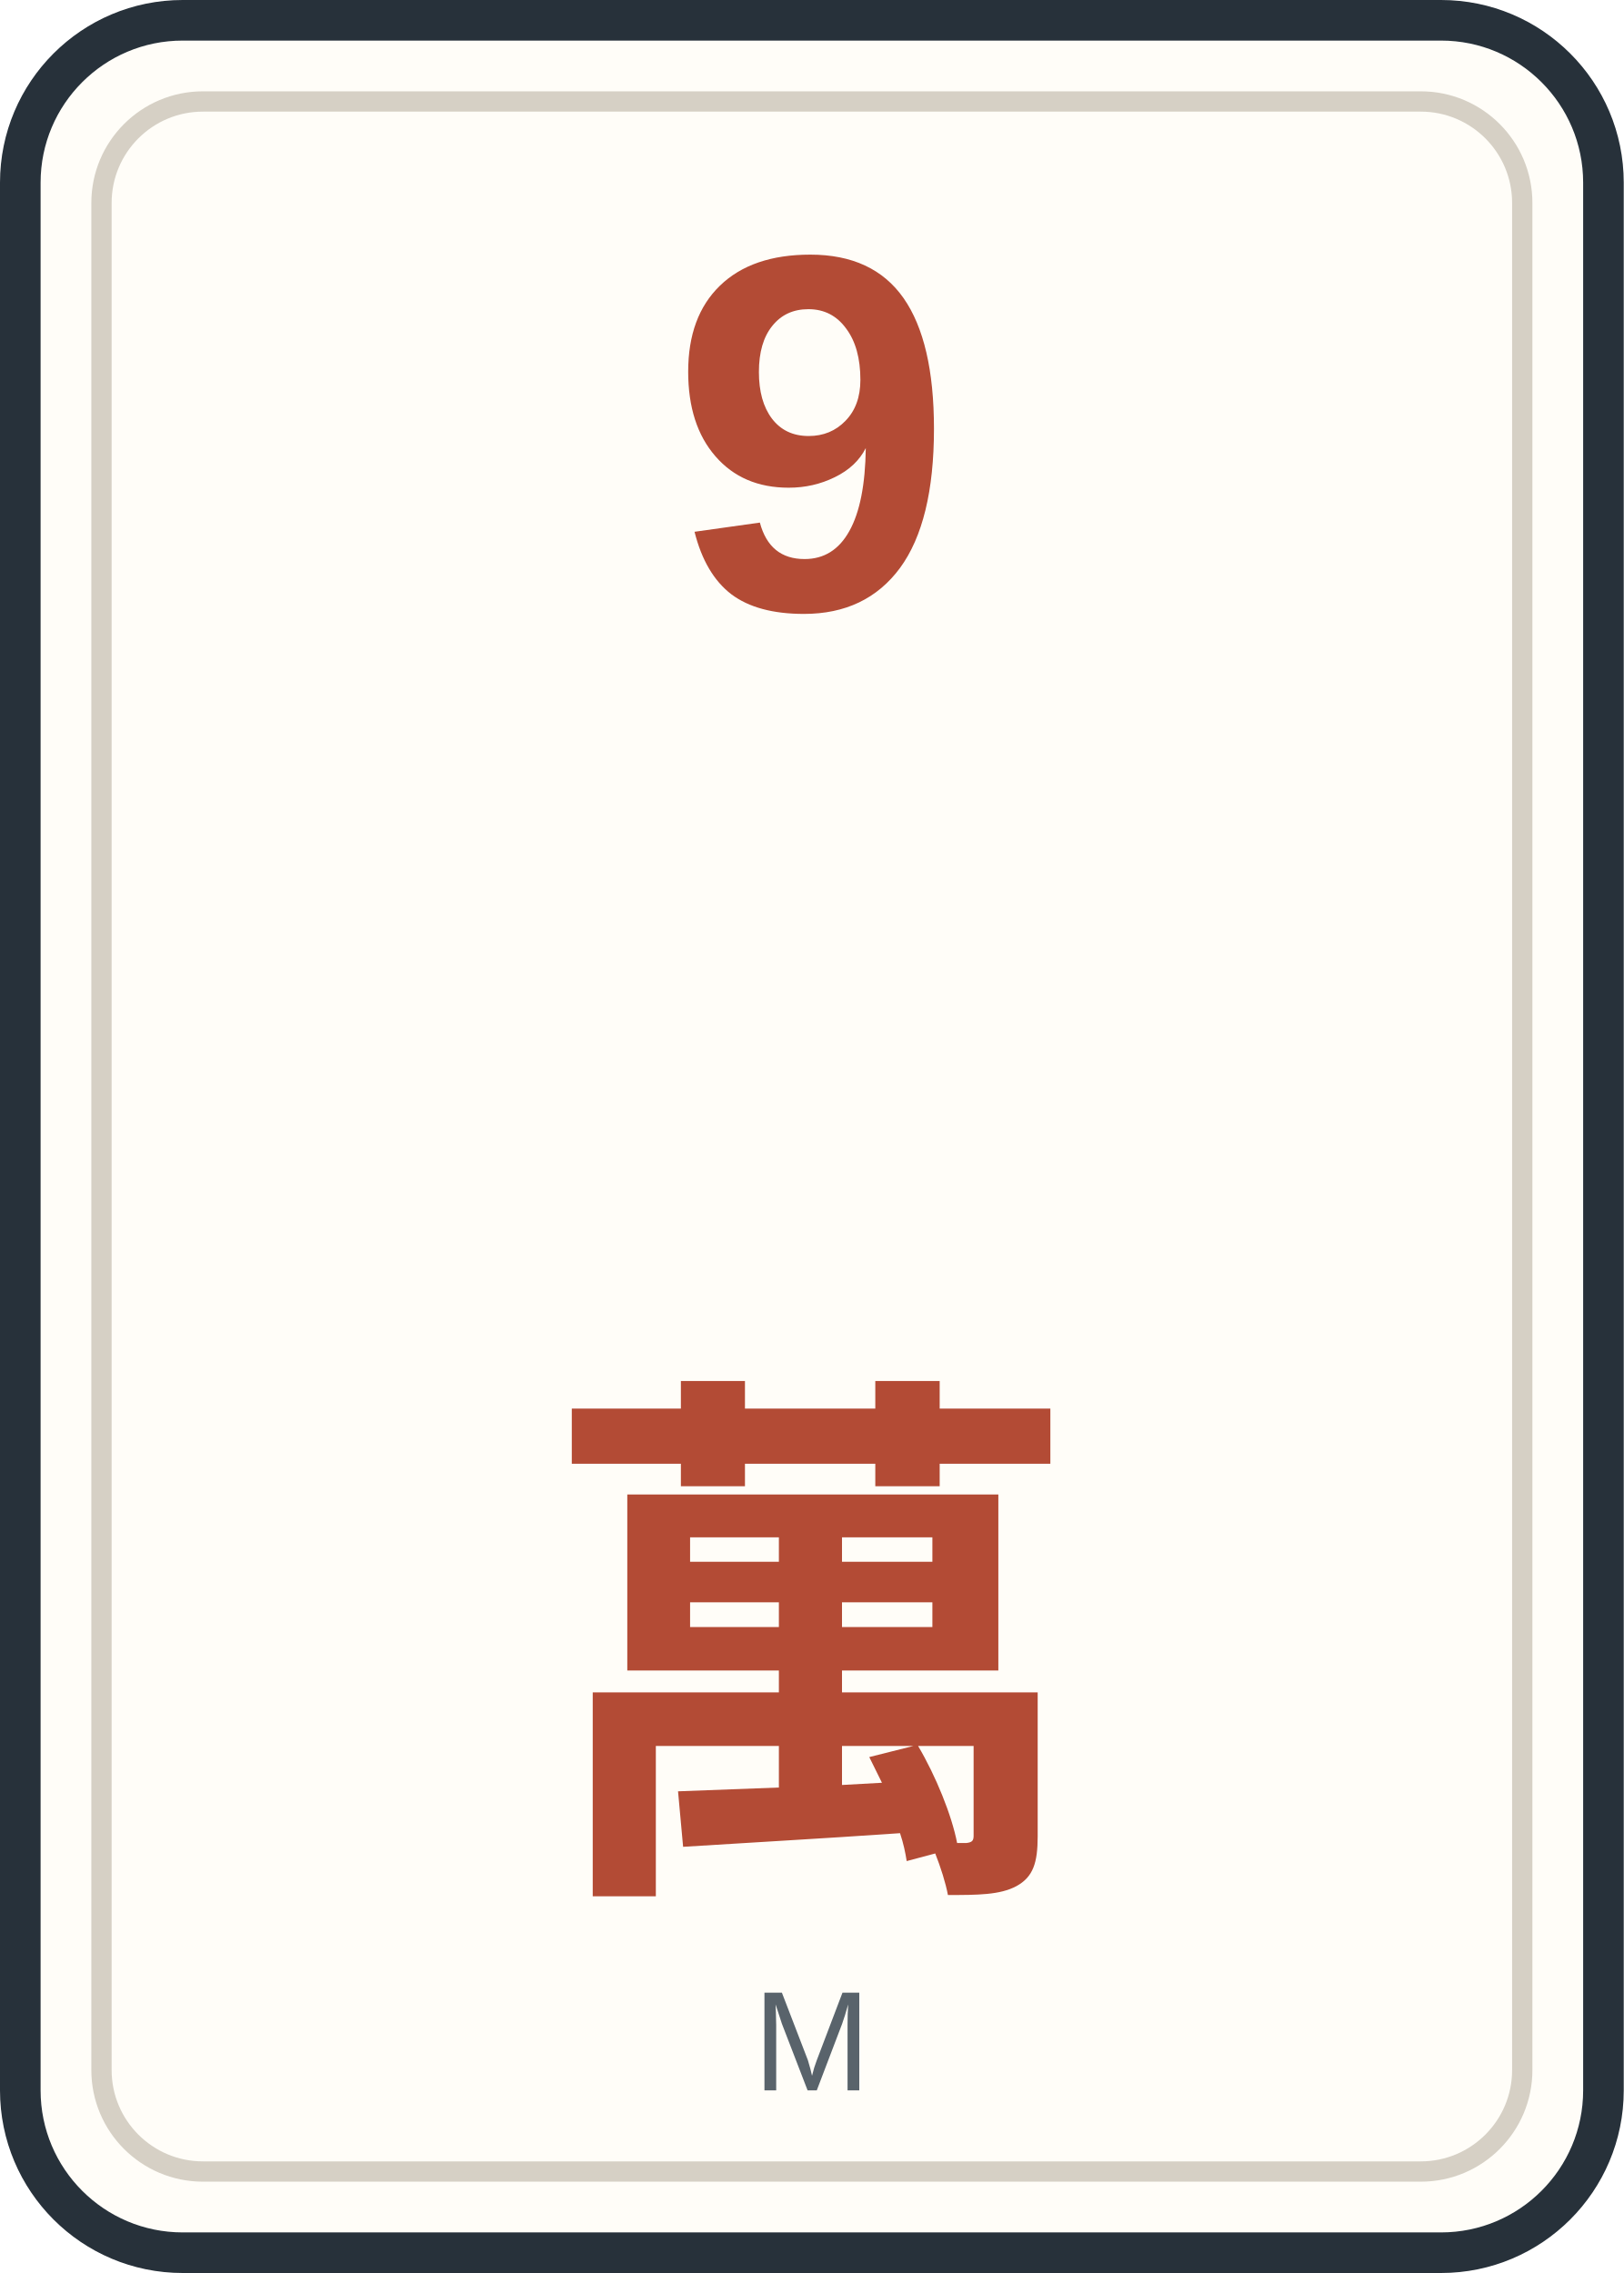
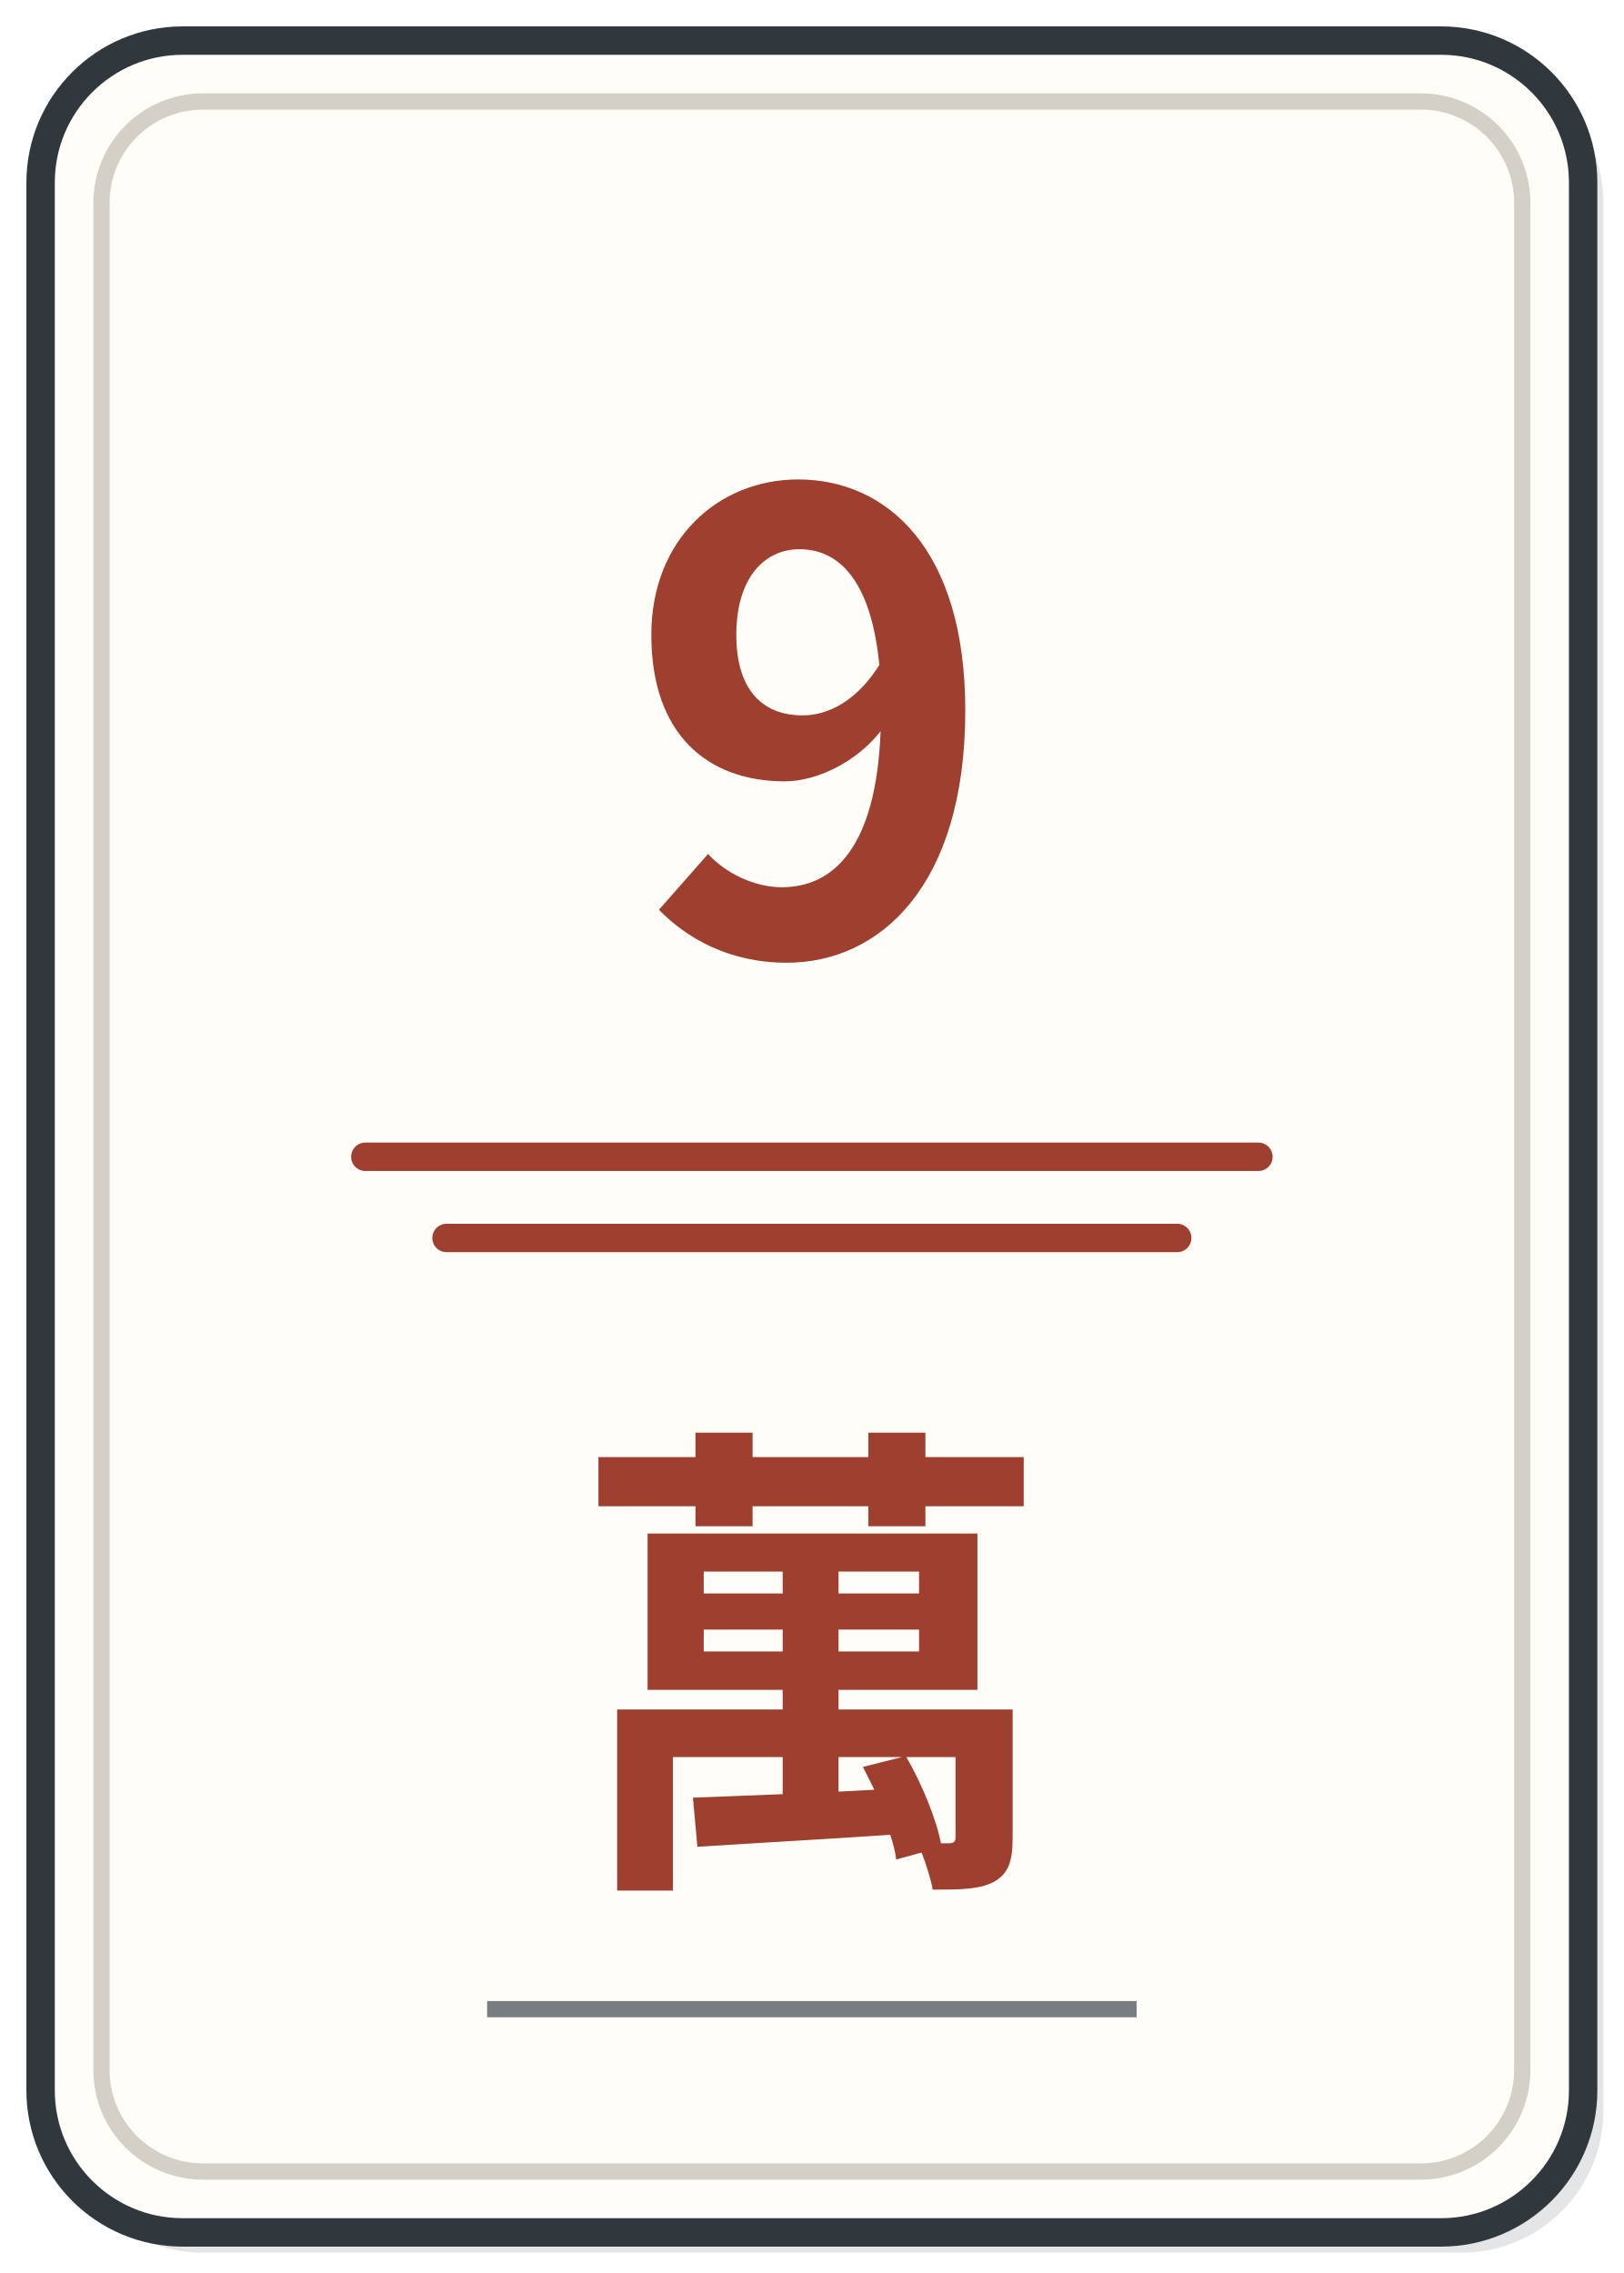
<svg xmlns="http://www.w3.org/2000/svg" viewBox="0 0 80 112" role="img" aria-labelledby="title desc">
-   <rect x="1" y="1" width="78" height="110" rx="8" fill="#fffdf8" stroke="#27313a" stroke-width="2" />
-   <rect x="5" y="5" width="70" height="102" rx="5" fill="none" stroke="#d6d0c5" stroke-width="1" />
-   <text x="40" y="30" text-anchor="middle" font-family="Arial, sans-serif" font-size="25" font-weight="700" fill="#b34b35">9</text>
-   <text x="40" y="91" text-anchor="middle" font-family="Hiragino Sans, Yu Gothic, Noto Sans CJK JP, sans-serif" font-size="27" font-weight="700" fill="#b34b35">萬</text>
-   <text x="40" y="103" text-anchor="middle" font-family="Arial, sans-serif" font-size="7" letter-spacing="1" fill="#59636b">M</text>
+   <rect x="3" y="3" width="76" height="108" rx="7" fill="#1c252b" fill-opacity="0.12" />
+   <rect x="2" y="2" width="76" height="108" rx="7" fill="#fffdf8" stroke="#31383d" stroke-width="1.4" />
+   <rect x="5" y="5" width="70" height="102" rx="5" fill="none" stroke="#d4d0c8" stroke-width="0.8" />
+   <text x="40" y="47" text-anchor="middle" font-family="Hiragino Kaku Gothic ProN, Hiragino Sans, Yu Gothic, Noto Sans CJK JP, sans-serif" font-size="31" font-weight="700" fill="#9e3f2f">9</text>
+   <path d="M18 57 H62 M22 61 H58" stroke="#9e3f2f" stroke-width="1.4" stroke-linecap="round" />
+   <text x="40" y="91" text-anchor="middle" font-family="Hiragino Kaku Gothic ProN, Hiragino Sans, Yu Gothic, Noto Sans CJK JP, sans-serif" font-size="24" font-weight="700" fill="#9e3f2f">萬</text>
+   <path d="M24 99 H56" stroke="#777d80" stroke-width="0.8" />
</svg>
